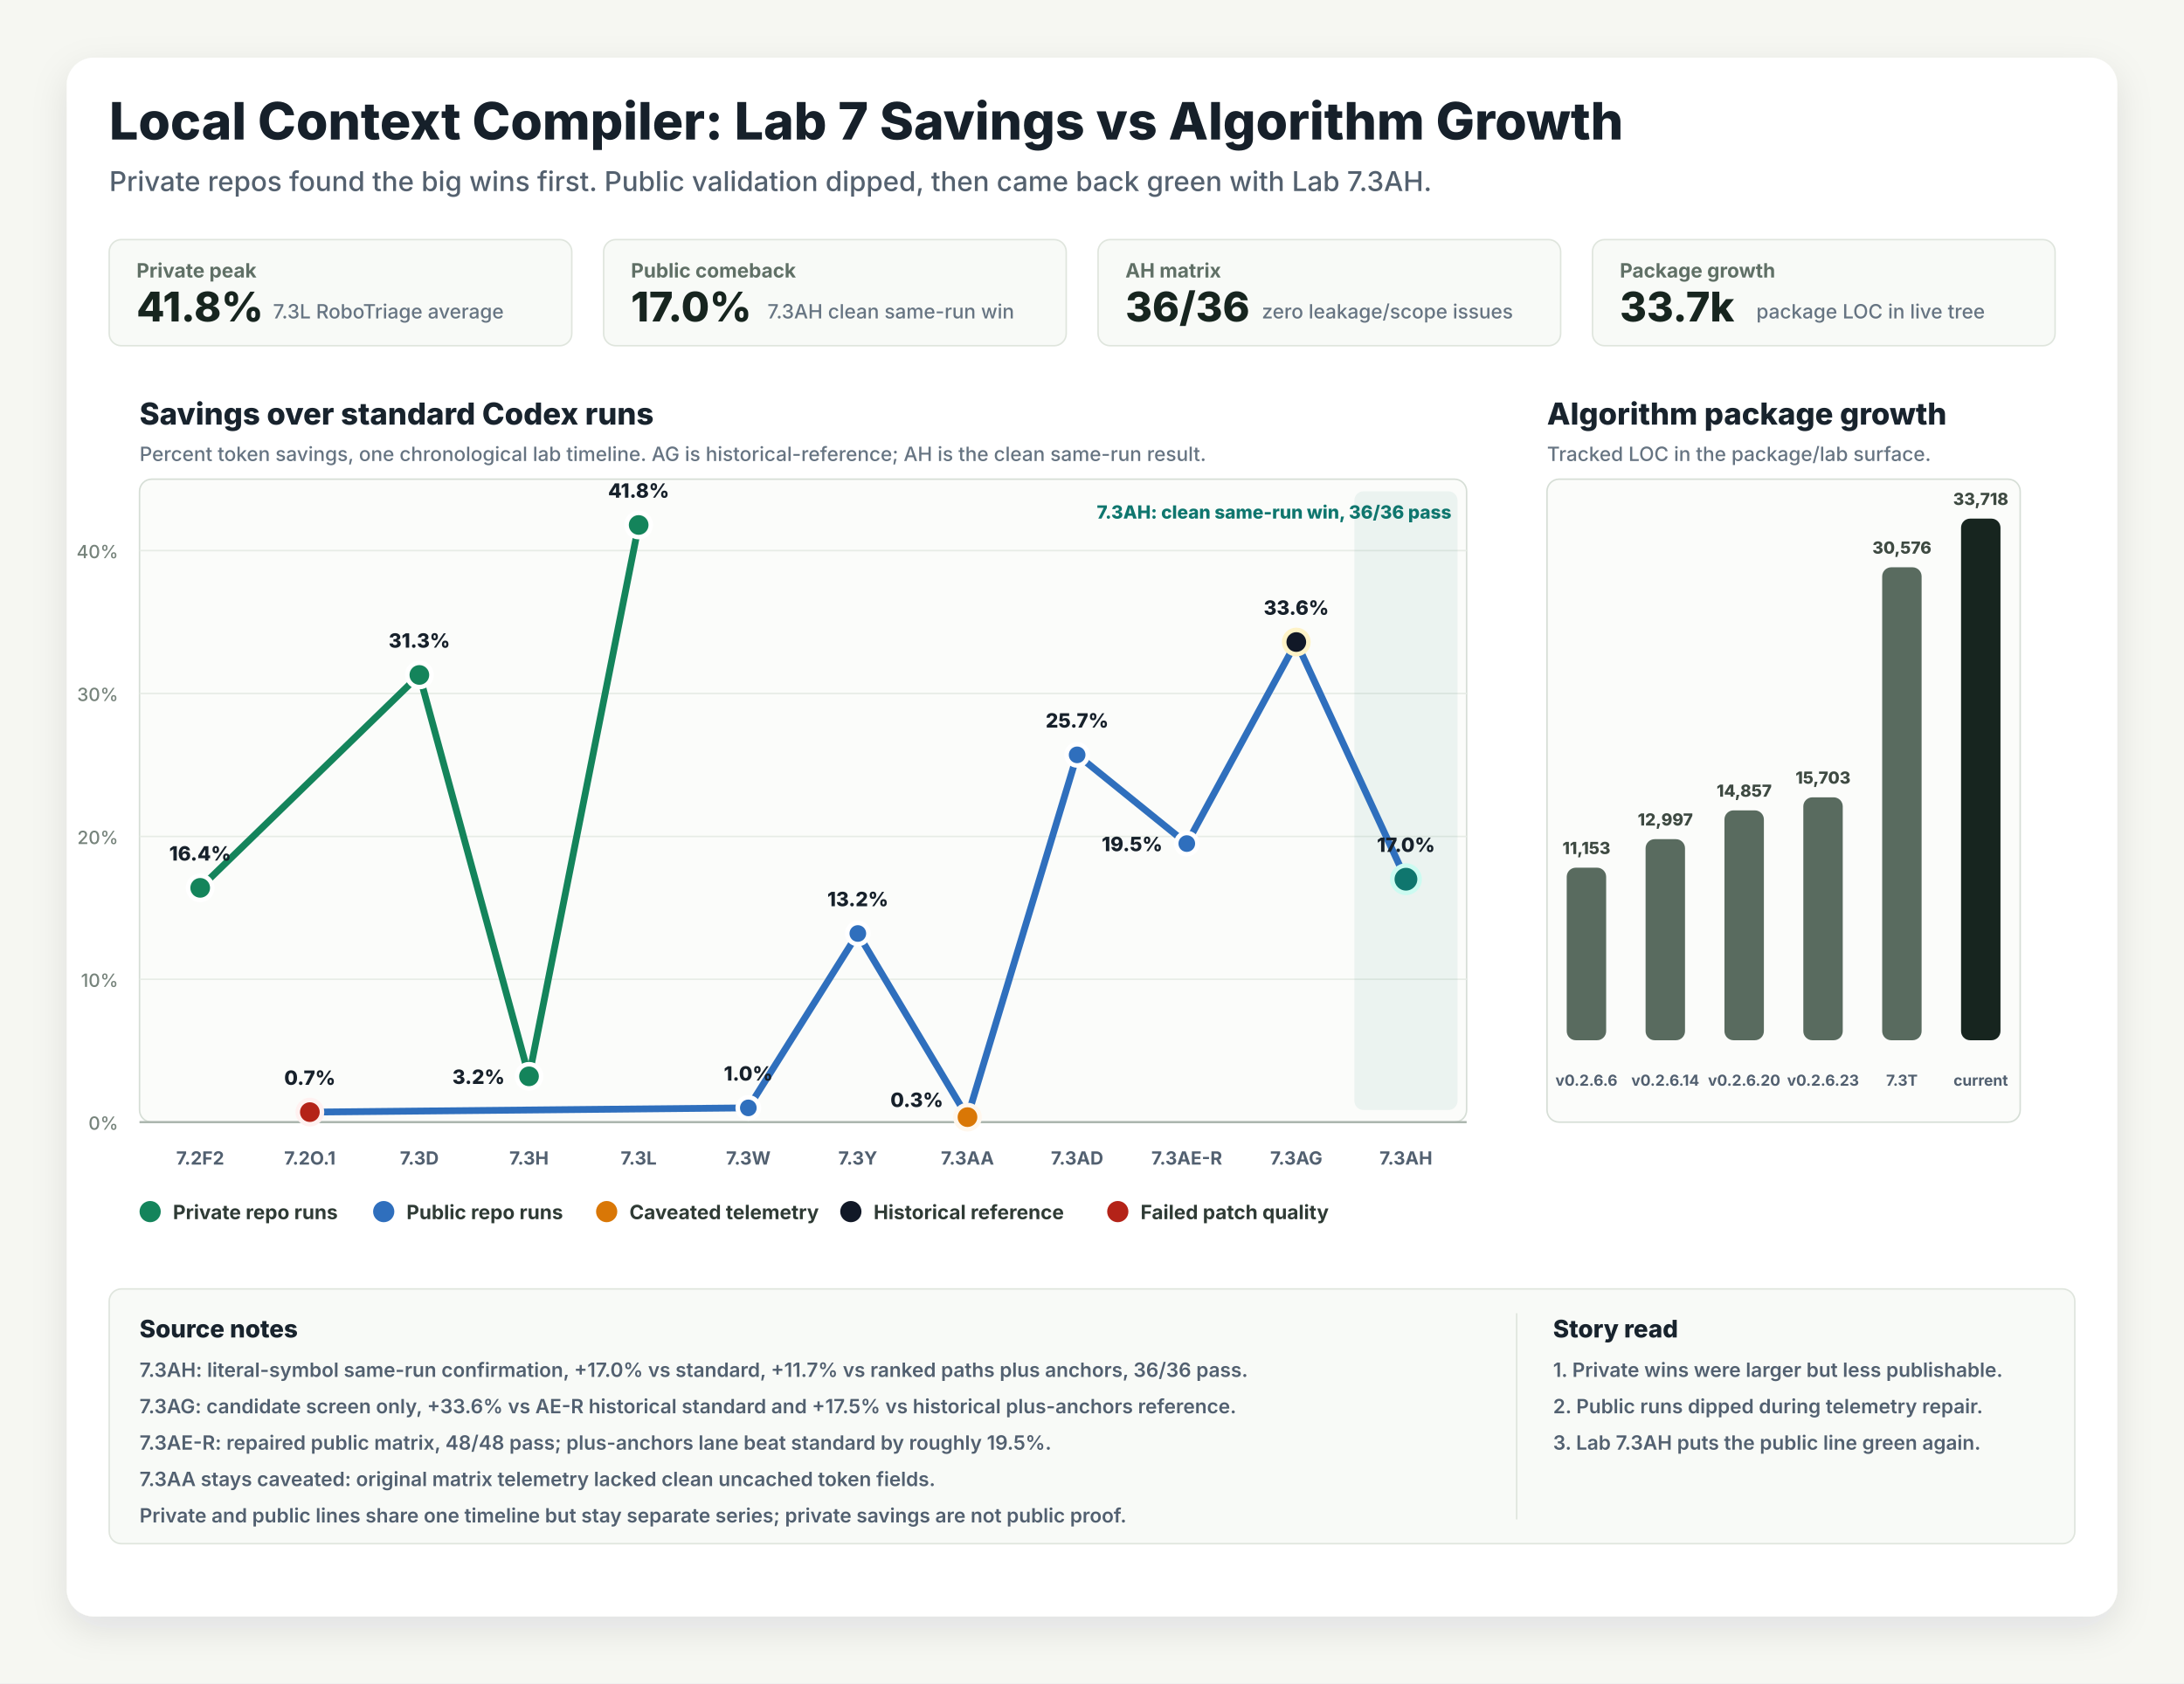
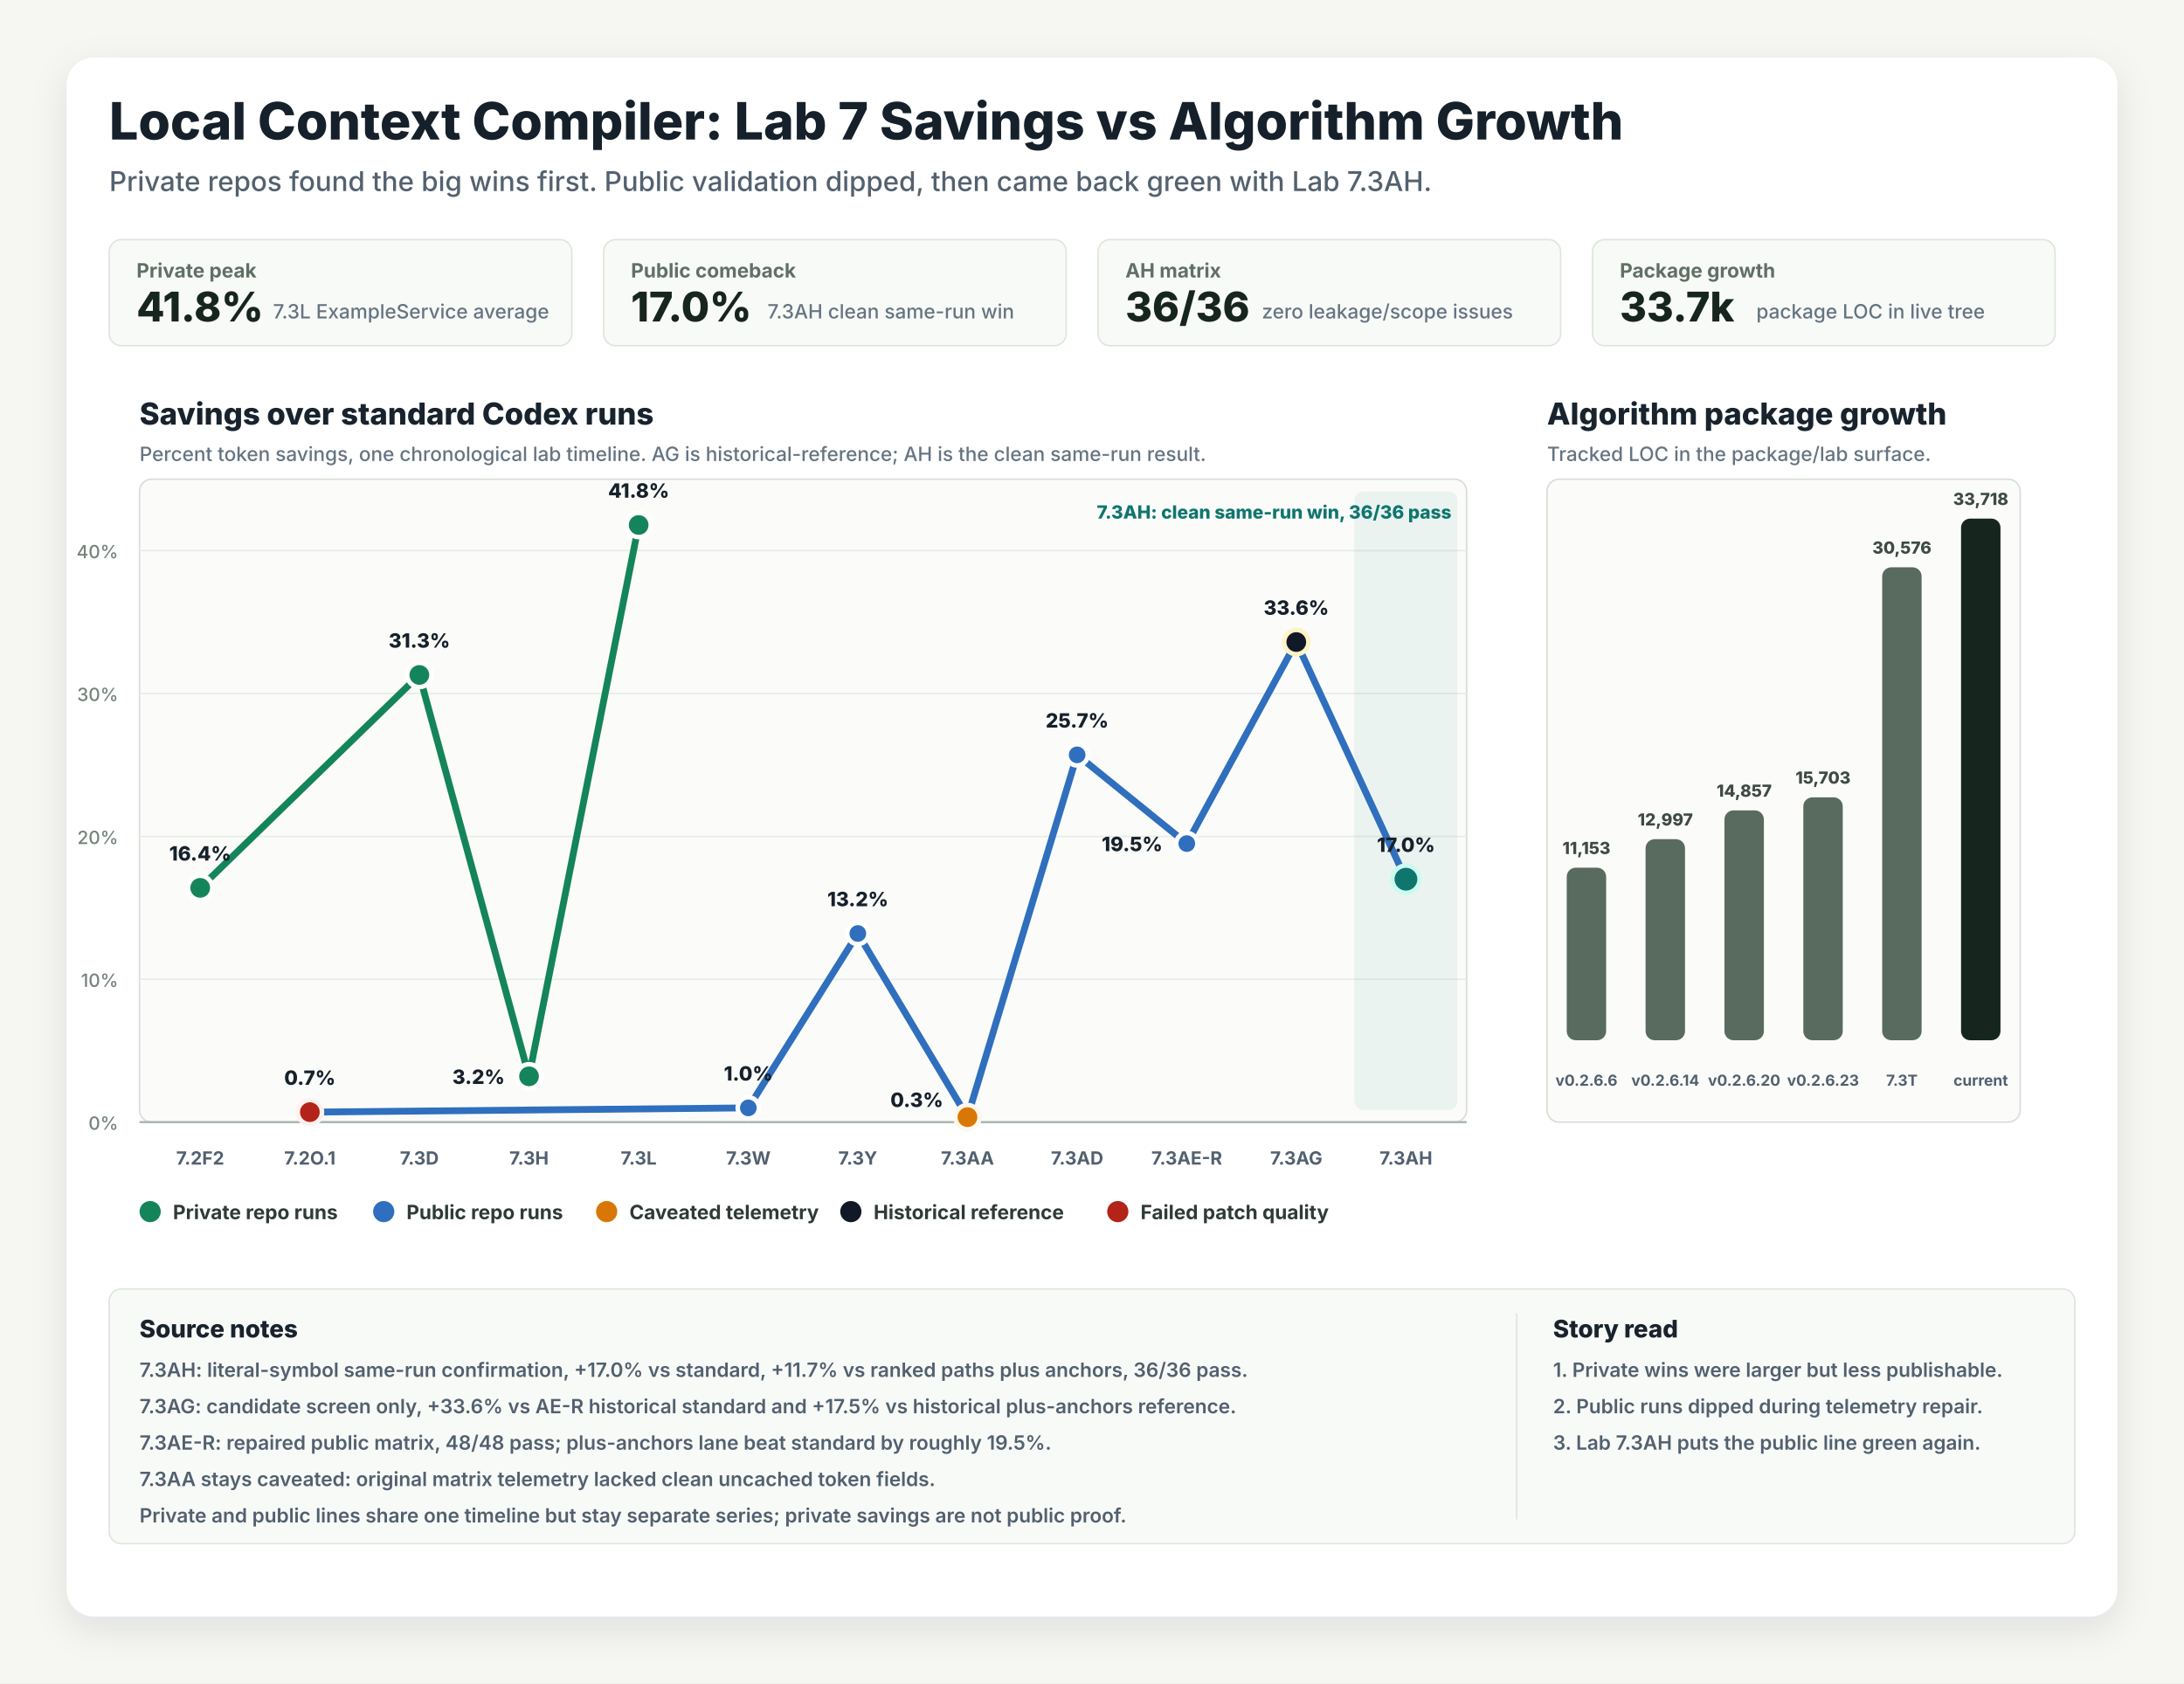
<svg xmlns="http://www.w3.org/2000/svg" width="1440" height="1110" viewBox="0 0 1440 1110" role="img" aria-labelledby="title desc">
  <defs>
    <filter id="shadow" x="-10%" y="-10%" width="120%" height="130%">
      <feDropShadow dx="0" dy="8" stdDeviation="12" flood-color="#0d1b2a" flood-opacity="0.10" />
    </filter>
  </defs>
  <rect width="1440" height="1110" fill="#f6f7f2" />
  <rect x="44" y="38" width="1352" height="1028" rx="18" fill="#ffffff" filter="url(#shadow)" />
  <text x="72.0" y="92.0" font-family="Inter, ui-sans-serif, system-ui, -apple-system, BlinkMacSystemFont, Segoe UI, sans-serif" font-size="34" font-weight="800" fill="#16202a" text-anchor="start" class="">Local Context Compiler: Lab 7 Savings vs Algorithm Growth</text>
  <text x="72.0" y="126.0" font-family="Inter, ui-sans-serif, system-ui, -apple-system, BlinkMacSystemFont, Segoe UI, sans-serif" font-size="18" font-weight="500" fill="#54616f" text-anchor="start" class="">Private repos found the big wins first. Public validation dipped, then came back green with Lab 7.3AH.</text>
  <rect x="72" y="158" width="305" height="70" rx="8" fill="#f8faf7" stroke="#dfe5dd" />
  <text x="90.0" y="183.0" font-family="Inter, ui-sans-serif, system-ui, -apple-system, BlinkMacSystemFont, Segoe UI, sans-serif" font-size="13" font-weight="700" fill="#607066" text-anchor="start" class="">Private peak</text>
  <text x="90.0" y="212.0" font-family="Inter, ui-sans-serif, system-ui, -apple-system, BlinkMacSystemFont, Segoe UI, sans-serif" font-size="27" font-weight="800" fill="#17251f" text-anchor="start" class="">41.8%</text>
-   <text x="180.0" y="210.0" font-family="Inter, ui-sans-serif, system-ui, -apple-system, BlinkMacSystemFont, Segoe UI, sans-serif" font-size="13" font-weight="500" fill="#667482" text-anchor="start" class="">7.3L RoboTriage average</text>
+   <text x="180.0" y="210.0" font-family="Inter, ui-sans-serif, system-ui, -apple-system, BlinkMacSystemFont, Segoe UI, sans-serif" font-size="13" font-weight="500" fill="#667482" text-anchor="start" class="">7.3L ExampleService average</text>
  <rect x="398" y="158" width="305" height="70" rx="8" fill="#f8faf7" stroke="#dfe5dd" />
  <text x="416.0" y="183.0" font-family="Inter, ui-sans-serif, system-ui, -apple-system, BlinkMacSystemFont, Segoe UI, sans-serif" font-size="13" font-weight="700" fill="#607066" text-anchor="start" class="">Public comeback</text>
  <text x="416.0" y="212.0" font-family="Inter, ui-sans-serif, system-ui, -apple-system, BlinkMacSystemFont, Segoe UI, sans-serif" font-size="27" font-weight="800" fill="#17251f" text-anchor="start" class="">17.0%</text>
  <text x="506.0" y="210.0" font-family="Inter, ui-sans-serif, system-ui, -apple-system, BlinkMacSystemFont, Segoe UI, sans-serif" font-size="13" font-weight="500" fill="#667482" text-anchor="start" class="">7.3AH clean same-run win</text>
  <rect x="724" y="158" width="305" height="70" rx="8" fill="#f8faf7" stroke="#dfe5dd" />
  <text x="742.0" y="183.0" font-family="Inter, ui-sans-serif, system-ui, -apple-system, BlinkMacSystemFont, Segoe UI, sans-serif" font-size="13" font-weight="700" fill="#607066" text-anchor="start" class="">AH matrix</text>
  <text x="742.0" y="212.0" font-family="Inter, ui-sans-serif, system-ui, -apple-system, BlinkMacSystemFont, Segoe UI, sans-serif" font-size="27" font-weight="800" fill="#17251f" text-anchor="start" class="">36/36</text>
  <text x="832.0" y="210.0" font-family="Inter, ui-sans-serif, system-ui, -apple-system, BlinkMacSystemFont, Segoe UI, sans-serif" font-size="13" font-weight="500" fill="#667482" text-anchor="start" class="">zero leakage/scope issues</text>
  <rect x="1050" y="158" width="305" height="70" rx="8" fill="#f8faf7" stroke="#dfe5dd" />
  <text x="1068.0" y="183.0" font-family="Inter, ui-sans-serif, system-ui, -apple-system, BlinkMacSystemFont, Segoe UI, sans-serif" font-size="13" font-weight="700" fill="#607066" text-anchor="start" class="">Package growth</text>
  <text x="1068.0" y="212.0" font-family="Inter, ui-sans-serif, system-ui, -apple-system, BlinkMacSystemFont, Segoe UI, sans-serif" font-size="27" font-weight="800" fill="#17251f" text-anchor="start" class="">33.7k</text>
  <text x="1158.0" y="210.0" font-family="Inter, ui-sans-serif, system-ui, -apple-system, BlinkMacSystemFont, Segoe UI, sans-serif" font-size="13" font-weight="500" fill="#667482" text-anchor="start" class="">package LOC in live tree</text>
  <text x="92.0" y="280.0" font-family="Inter, ui-sans-serif, system-ui, -apple-system, BlinkMacSystemFont, Segoe UI, sans-serif" font-size="20" font-weight="800" fill="#18232d" text-anchor="start" class="">Savings over standard Codex runs</text>
  <text x="92.0" y="304.0" font-family="Inter, ui-sans-serif, system-ui, -apple-system, BlinkMacSystemFont, Segoe UI, sans-serif" font-size="13" font-weight="500" fill="#667482" text-anchor="start" class="">Percent token savings, one chronological lab timeline. AG is historical-reference; AH is the clean same-run result.</text>
  <rect x="92" y="316" width="875" height="424" fill="#fbfcfa" stroke="#d6ded6" rx="8" />
  <line x1="92" y1="740.0" x2="967" y2="740.0" stroke="#e7ece6" stroke-width="1" />
  <text x="78.0" y="745.0" font-family="Inter, ui-sans-serif, system-ui, -apple-system, BlinkMacSystemFont, Segoe UI, sans-serif" font-size="12" font-weight="500" fill="#76837b" text-anchor="end" class="">0%</text>
  <line x1="92" y1="645.8" x2="967" y2="645.8" stroke="#e7ece6" stroke-width="1" />
  <text x="78.0" y="650.8" font-family="Inter, ui-sans-serif, system-ui, -apple-system, BlinkMacSystemFont, Segoe UI, sans-serif" font-size="12" font-weight="500" fill="#76837b" text-anchor="end" class="">10%</text>
  <line x1="92" y1="551.6" x2="967" y2="551.6" stroke="#e7ece6" stroke-width="1" />
  <text x="78.0" y="556.6" font-family="Inter, ui-sans-serif, system-ui, -apple-system, BlinkMacSystemFont, Segoe UI, sans-serif" font-size="12" font-weight="500" fill="#76837b" text-anchor="end" class="">20%</text>
  <line x1="92" y1="457.3" x2="967" y2="457.3" stroke="#e7ece6" stroke-width="1" />
  <text x="78.0" y="462.3" font-family="Inter, ui-sans-serif, system-ui, -apple-system, BlinkMacSystemFont, Segoe UI, sans-serif" font-size="12" font-weight="500" fill="#76837b" text-anchor="end" class="">30%</text>
  <line x1="92" y1="363.1" x2="967" y2="363.1" stroke="#e7ece6" stroke-width="1" />
  <text x="78.0" y="368.1" font-family="Inter, ui-sans-serif, system-ui, -apple-system, BlinkMacSystemFont, Segoe UI, sans-serif" font-size="12" font-weight="500" fill="#76837b" text-anchor="end" class="">40%</text>
  <line x1="92" y1="740" x2="967" y2="740" stroke="#aab5ad" stroke-width="1.4" />
  <rect x="893.0" y="324" width="68" height="408" rx="6" fill="#0f766e" fill-opacity="0.07" />
  <text x="957.0" y="342.0" font-family="Inter, ui-sans-serif, system-ui, -apple-system, BlinkMacSystemFont, Segoe UI, sans-serif" font-size="12" font-weight="800" fill="#0f766e" text-anchor="end" class="">7.3AH: clean same-run win, 36/36 pass</text>
  <polyline points="132.0,585.5 276.5,445.1 348.8,709.8 421.1,346.2" fill="none" stroke="#14845b" stroke-width="4.5" stroke-linejoin="round" stroke-linecap="round" />
  <polyline points="204.3,733.4 493.4,730.6 565.6,615.6 637.9,736.7 710.2,497.8 782.5,556.3 854.7,423.4 927.0,579.8" fill="none" stroke="#2f6fbd" stroke-width="4.5" stroke-linejoin="round" stroke-linecap="round" />
  <circle cx="132.0" cy="585.5" r="8" fill="#14845b" stroke="#ffffff" stroke-width="3" />
  <text x="132.0" y="567.5" font-family="Inter, ui-sans-serif, system-ui, -apple-system, BlinkMacSystemFont, Segoe UI, sans-serif" font-size="13" font-weight="800" fill="#17212b" text-anchor="middle" class="">16.4%</text>
  <text x="132.0" y="768.0" font-family="Inter, ui-sans-serif, system-ui, -apple-system, BlinkMacSystemFont, Segoe UI, sans-serif" font-size="12" font-weight="700" fill="#526070" text-anchor="middle" class="">7.2F2</text>
  <circle cx="204.3" cy="733.4" r="8" fill="#b42318" stroke="#fff1f0" stroke-width="3" />
  <text x="204.3" y="715.4" font-family="Inter, ui-sans-serif, system-ui, -apple-system, BlinkMacSystemFont, Segoe UI, sans-serif" font-size="13" font-weight="800" fill="#17212b" text-anchor="middle" class="">0.7%</text>
  <text x="204.3" y="768.0" font-family="Inter, ui-sans-serif, system-ui, -apple-system, BlinkMacSystemFont, Segoe UI, sans-serif" font-size="12" font-weight="700" fill="#526070" text-anchor="middle" class="">7.2O.1</text>
  <circle cx="276.5" cy="445.1" r="8" fill="#14845b" stroke="#ffffff" stroke-width="3" />
  <text x="276.5" y="427.1" font-family="Inter, ui-sans-serif, system-ui, -apple-system, BlinkMacSystemFont, Segoe UI, sans-serif" font-size="13" font-weight="800" fill="#17212b" text-anchor="middle" class="">31.3%</text>
  <text x="276.5" y="768.0" font-family="Inter, ui-sans-serif, system-ui, -apple-system, BlinkMacSystemFont, Segoe UI, sans-serif" font-size="12" font-weight="700" fill="#526070" text-anchor="middle" class="">7.3D</text>
  <circle cx="348.8" cy="709.8" r="8" fill="#14845b" stroke="#ffffff" stroke-width="3" />
  <text x="332.8" y="714.8" font-family="Inter, ui-sans-serif, system-ui, -apple-system, BlinkMacSystemFont, Segoe UI, sans-serif" font-size="13" font-weight="800" fill="#17212b" text-anchor="end" class="">3.2%</text>
  <text x="348.8" y="768.0" font-family="Inter, ui-sans-serif, system-ui, -apple-system, BlinkMacSystemFont, Segoe UI, sans-serif" font-size="12" font-weight="700" fill="#526070" text-anchor="middle" class="">7.3H</text>
  <circle cx="421.1" cy="346.2" r="8" fill="#14845b" stroke="#ffffff" stroke-width="3" />
  <text x="421.1" y="328.2" font-family="Inter, ui-sans-serif, system-ui, -apple-system, BlinkMacSystemFont, Segoe UI, sans-serif" font-size="13" font-weight="800" fill="#17212b" text-anchor="middle" class="">41.8%</text>
  <text x="421.1" y="768.0" font-family="Inter, ui-sans-serif, system-ui, -apple-system, BlinkMacSystemFont, Segoe UI, sans-serif" font-size="12" font-weight="700" fill="#526070" text-anchor="middle" class="">7.3L</text>
  <circle cx="493.4" cy="730.6" r="7" fill="#2f6fbd" stroke="#ffffff" stroke-width="3" />
  <text x="493.4" y="712.6" font-family="Inter, ui-sans-serif, system-ui, -apple-system, BlinkMacSystemFont, Segoe UI, sans-serif" font-size="13" font-weight="800" fill="#17212b" text-anchor="middle" class="">1.0%</text>
  <text x="493.4" y="768.0" font-family="Inter, ui-sans-serif, system-ui, -apple-system, BlinkMacSystemFont, Segoe UI, sans-serif" font-size="12" font-weight="700" fill="#526070" text-anchor="middle" class="">7.3W</text>
  <circle cx="565.6" cy="615.6" r="7" fill="#2f6fbd" stroke="#ffffff" stroke-width="3" />
  <text x="565.6" y="597.6" font-family="Inter, ui-sans-serif, system-ui, -apple-system, BlinkMacSystemFont, Segoe UI, sans-serif" font-size="13" font-weight="800" fill="#17212b" text-anchor="middle" class="">13.2%</text>
  <text x="565.6" y="768.0" font-family="Inter, ui-sans-serif, system-ui, -apple-system, BlinkMacSystemFont, Segoe UI, sans-serif" font-size="12" font-weight="700" fill="#526070" text-anchor="middle" class="">7.3Y</text>
  <circle cx="637.9" cy="736.7" r="8" fill="#d97706" stroke="#fff7ed" stroke-width="3" />
  <text x="621.9" y="730.0" font-family="Inter, ui-sans-serif, system-ui, -apple-system, BlinkMacSystemFont, Segoe UI, sans-serif" font-size="13" font-weight="800" fill="#17212b" text-anchor="end" class="">0.3%</text>
  <text x="637.9" y="768.0" font-family="Inter, ui-sans-serif, system-ui, -apple-system, BlinkMacSystemFont, Segoe UI, sans-serif" font-size="12" font-weight="700" fill="#526070" text-anchor="middle" class="">7.3AA</text>
  <circle cx="710.2" cy="497.8" r="7" fill="#2f6fbd" stroke="#ffffff" stroke-width="3" />
  <text x="710.2" y="479.8" font-family="Inter, ui-sans-serif, system-ui, -apple-system, BlinkMacSystemFont, Segoe UI, sans-serif" font-size="13" font-weight="800" fill="#17212b" text-anchor="middle" class="">25.7%</text>
  <text x="710.2" y="768.0" font-family="Inter, ui-sans-serif, system-ui, -apple-system, BlinkMacSystemFont, Segoe UI, sans-serif" font-size="12" font-weight="700" fill="#526070" text-anchor="middle" class="">7.3AD</text>
  <circle cx="782.5" cy="556.3" r="7" fill="#2f6fbd" stroke="#ffffff" stroke-width="3" />
  <text x="766.5" y="561.3" font-family="Inter, ui-sans-serif, system-ui, -apple-system, BlinkMacSystemFont, Segoe UI, sans-serif" font-size="13" font-weight="800" fill="#17212b" text-anchor="end" class="">19.5%</text>
  <text x="782.5" y="768.0" font-family="Inter, ui-sans-serif, system-ui, -apple-system, BlinkMacSystemFont, Segoe UI, sans-serif" font-size="12" font-weight="700" fill="#526070" text-anchor="middle" class="">7.3AE-R</text>
  <circle cx="854.7" cy="423.4" r="8" fill="#111827" stroke="#fef3c7" stroke-width="3" />
  <text x="854.7" y="405.4" font-family="Inter, ui-sans-serif, system-ui, -apple-system, BlinkMacSystemFont, Segoe UI, sans-serif" font-size="13" font-weight="800" fill="#17212b" text-anchor="middle" class="">33.6%</text>
  <text x="854.7" y="768.0" font-family="Inter, ui-sans-serif, system-ui, -apple-system, BlinkMacSystemFont, Segoe UI, sans-serif" font-size="12" font-weight="700" fill="#526070" text-anchor="middle" class="">7.3AG</text>
  <circle cx="927.0" cy="579.8" r="9" fill="#0f766e" stroke="#ccfbf1" stroke-width="3" />
  <text x="927.0" y="561.8" font-family="Inter, ui-sans-serif, system-ui, -apple-system, BlinkMacSystemFont, Segoe UI, sans-serif" font-size="13" font-weight="800" fill="#17212b" text-anchor="middle" class="">17.0%</text>
  <text x="927.0" y="768.0" font-family="Inter, ui-sans-serif, system-ui, -apple-system, BlinkMacSystemFont, Segoe UI, sans-serif" font-size="12" font-weight="700" fill="#526070" text-anchor="middle" class="">7.3AH</text>
  <circle cx="99" cy="799" r="7" fill="#14845b" />
  <text x="114.0" y="804.0" font-family="Inter, ui-sans-serif, system-ui, -apple-system, BlinkMacSystemFont, Segoe UI, sans-serif" font-size="13" font-weight="700" fill="#2f3b35" text-anchor="start" class="">Private repo runs</text>
  <circle cx="253" cy="799" r="7" fill="#2f6fbd" />
  <text x="268.0" y="804.0" font-family="Inter, ui-sans-serif, system-ui, -apple-system, BlinkMacSystemFont, Segoe UI, sans-serif" font-size="13" font-weight="700" fill="#2f3b35" text-anchor="start" class="">Public repo runs</text>
  <circle cx="400" cy="799" r="7" fill="#d97706" />
  <text x="415.0" y="804.0" font-family="Inter, ui-sans-serif, system-ui, -apple-system, BlinkMacSystemFont, Segoe UI, sans-serif" font-size="13" font-weight="700" fill="#2f3b35" text-anchor="start" class="">Caveated telemetry</text>
  <circle cx="561" cy="799" r="7" fill="#111827" />
  <text x="576.0" y="804.0" font-family="Inter, ui-sans-serif, system-ui, -apple-system, BlinkMacSystemFont, Segoe UI, sans-serif" font-size="13" font-weight="700" fill="#2f3b35" text-anchor="start" class="">Historical reference</text>
  <circle cx="737" cy="799" r="7" fill="#b42318" />
  <text x="752.0" y="804.0" font-family="Inter, ui-sans-serif, system-ui, -apple-system, BlinkMacSystemFont, Segoe UI, sans-serif" font-size="13" font-weight="700" fill="#2f3b35" text-anchor="start" class="">Failed patch quality</text>
  <text x="1020.0" y="280.0" font-family="Inter, ui-sans-serif, system-ui, -apple-system, BlinkMacSystemFont, Segoe UI, sans-serif" font-size="20" font-weight="800" fill="#18232d" text-anchor="start" class="">Algorithm package growth</text>
  <text x="1020.0" y="304.0" font-family="Inter, ui-sans-serif, system-ui, -apple-system, BlinkMacSystemFont, Segoe UI, sans-serif" font-size="13" font-weight="500" fill="#667482" text-anchor="start" class="">Tracked LOC in the package/lab surface.</text>
  <rect x="1020" y="316" width="312" height="424" fill="#fbfcfa" stroke="#d6ded6" rx="8" />
  <rect x="1033.0" y="572.2" width="26.0" height="113.8" rx="6" fill="#596b5f" />
  <text x="1046.0" y="563.2" font-family="Inter, ui-sans-serif, system-ui, -apple-system, BlinkMacSystemFont, Segoe UI, sans-serif" font-size="11" font-weight="800" fill="#3e4a42" text-anchor="middle" class="">11,153</text>
  <text x="1046.0" y="716.0" font-family="Inter, ui-sans-serif, system-ui, -apple-system, BlinkMacSystemFont, Segoe UI, sans-serif" font-size="10" font-weight="700" fill="#526070" text-anchor="middle" class="">v0.2.6.6</text>
  <rect x="1085.0" y="553.4" width="26.0" height="132.6" rx="6" fill="#596b5f" />
  <text x="1098.0" y="544.4" font-family="Inter, ui-sans-serif, system-ui, -apple-system, BlinkMacSystemFont, Segoe UI, sans-serif" font-size="11" font-weight="800" fill="#3e4a42" text-anchor="middle" class="">12,997</text>
  <text x="1098.0" y="716.0" font-family="Inter, ui-sans-serif, system-ui, -apple-system, BlinkMacSystemFont, Segoe UI, sans-serif" font-size="10" font-weight="700" fill="#526070" text-anchor="middle" class="">v0.2.6.14</text>
  <rect x="1137.0" y="534.4" width="26.0" height="151.6" rx="6" fill="#596b5f" />
  <text x="1150.0" y="525.4" font-family="Inter, ui-sans-serif, system-ui, -apple-system, BlinkMacSystemFont, Segoe UI, sans-serif" font-size="11" font-weight="800" fill="#3e4a42" text-anchor="middle" class="">14,857</text>
  <text x="1150.0" y="716.0" font-family="Inter, ui-sans-serif, system-ui, -apple-system, BlinkMacSystemFont, Segoe UI, sans-serif" font-size="10" font-weight="700" fill="#526070" text-anchor="middle" class="">v0.2.6.20</text>
  <rect x="1189.0" y="525.8" width="26.0" height="160.2" rx="6" fill="#596b5f" />
  <text x="1202.0" y="516.8" font-family="Inter, ui-sans-serif, system-ui, -apple-system, BlinkMacSystemFont, Segoe UI, sans-serif" font-size="11" font-weight="800" fill="#3e4a42" text-anchor="middle" class="">15,703</text>
  <text x="1202.0" y="716.0" font-family="Inter, ui-sans-serif, system-ui, -apple-system, BlinkMacSystemFont, Segoe UI, sans-serif" font-size="10" font-weight="700" fill="#526070" text-anchor="middle" class="">v0.2.6.23</text>
  <rect x="1241.0" y="374.1" width="26.0" height="311.9" rx="6" fill="#596b5f" />
  <text x="1254.0" y="365.1" font-family="Inter, ui-sans-serif, system-ui, -apple-system, BlinkMacSystemFont, Segoe UI, sans-serif" font-size="11" font-weight="800" fill="#3e4a42" text-anchor="middle" class="">30,576</text>
  <text x="1254.0" y="716.0" font-family="Inter, ui-sans-serif, system-ui, -apple-system, BlinkMacSystemFont, Segoe UI, sans-serif" font-size="10" font-weight="700" fill="#526070" text-anchor="middle" class="">7.3T</text>
  <rect x="1293.0" y="342.0" width="26.0" height="344.0" rx="6" fill="#17251f" />
  <text x="1306.0" y="333.0" font-family="Inter, ui-sans-serif, system-ui, -apple-system, BlinkMacSystemFont, Segoe UI, sans-serif" font-size="11" font-weight="800" fill="#3e4a42" text-anchor="middle" class="">33,718</text>
  <text x="1306.0" y="716.0" font-family="Inter, ui-sans-serif, system-ui, -apple-system, BlinkMacSystemFont, Segoe UI, sans-serif" font-size="10" font-weight="700" fill="#526070" text-anchor="middle" class="">current</text>
  <rect x="72" y="850" width="1296" height="168" rx="8" fill="#f8faf7" stroke="#dfe5dd" />
  <line x1="1000" y1="866" x2="1000" y2="1002" stroke="#dfe5dd" stroke-width="1" />
  <text x="92.0" y="882.0" font-family="Inter, ui-sans-serif, system-ui, -apple-system, BlinkMacSystemFont, Segoe UI, sans-serif" font-size="16" font-weight="800" fill="#18232d" text-anchor="start" class="">Source notes</text>
  <text x="92.0" y="908.0" font-family="Inter, ui-sans-serif, system-ui, -apple-system, BlinkMacSystemFont, Segoe UI, sans-serif" font-size="13" font-weight="600" fill="#526070" text-anchor="start" class="">7.3AH: literal-symbol same-run confirmation, +17.0% vs standard, +11.7% vs ranked paths plus anchors, 36/36 pass.</text>
  <text x="92.0" y="932.0" font-family="Inter, ui-sans-serif, system-ui, -apple-system, BlinkMacSystemFont, Segoe UI, sans-serif" font-size="13" font-weight="600" fill="#526070" text-anchor="start" class="">7.3AG: candidate screen only, +33.6% vs AE-R historical standard and +17.5% vs historical plus-anchors reference.</text>
  <text x="92.0" y="956.0" font-family="Inter, ui-sans-serif, system-ui, -apple-system, BlinkMacSystemFont, Segoe UI, sans-serif" font-size="13" font-weight="600" fill="#526070" text-anchor="start" class="">7.3AE-R: repaired public matrix, 48/48 pass; plus-anchors lane beat standard by roughly 19.5%.</text>
  <text x="92.0" y="980.0" font-family="Inter, ui-sans-serif, system-ui, -apple-system, BlinkMacSystemFont, Segoe UI, sans-serif" font-size="13" font-weight="600" fill="#526070" text-anchor="start" class="">7.3AA stays caveated: original matrix telemetry lacked clean uncached token fields.</text>
  <text x="92.0" y="1004.0" font-family="Inter, ui-sans-serif, system-ui, -apple-system, BlinkMacSystemFont, Segoe UI, sans-serif" font-size="13" font-weight="600" fill="#526070" text-anchor="start" class="">Private and public lines share one timeline but stay separate series; private savings are not public proof.</text>
  <text x="1024.0" y="882.0" font-family="Inter, ui-sans-serif, system-ui, -apple-system, BlinkMacSystemFont, Segoe UI, sans-serif" font-size="16" font-weight="800" fill="#18232d" text-anchor="start" class="">Story read</text>
  <text x="1024.0" y="908.0" font-family="Inter, ui-sans-serif, system-ui, -apple-system, BlinkMacSystemFont, Segoe UI, sans-serif" font-size="13" font-weight="600" fill="#526070" text-anchor="start" class="">1. Private wins were larger but less publishable.</text>
  <text x="1024.0" y="932.0" font-family="Inter, ui-sans-serif, system-ui, -apple-system, BlinkMacSystemFont, Segoe UI, sans-serif" font-size="13" font-weight="600" fill="#526070" text-anchor="start" class="">2. Public runs dipped during telemetry repair.</text>
  <text x="1024.0" y="956.0" font-family="Inter, ui-sans-serif, system-ui, -apple-system, BlinkMacSystemFont, Segoe UI, sans-serif" font-size="13" font-weight="600" fill="#526070" text-anchor="start" class="">3. Lab 7.3AH puts the public line green again.</text>
</svg>
